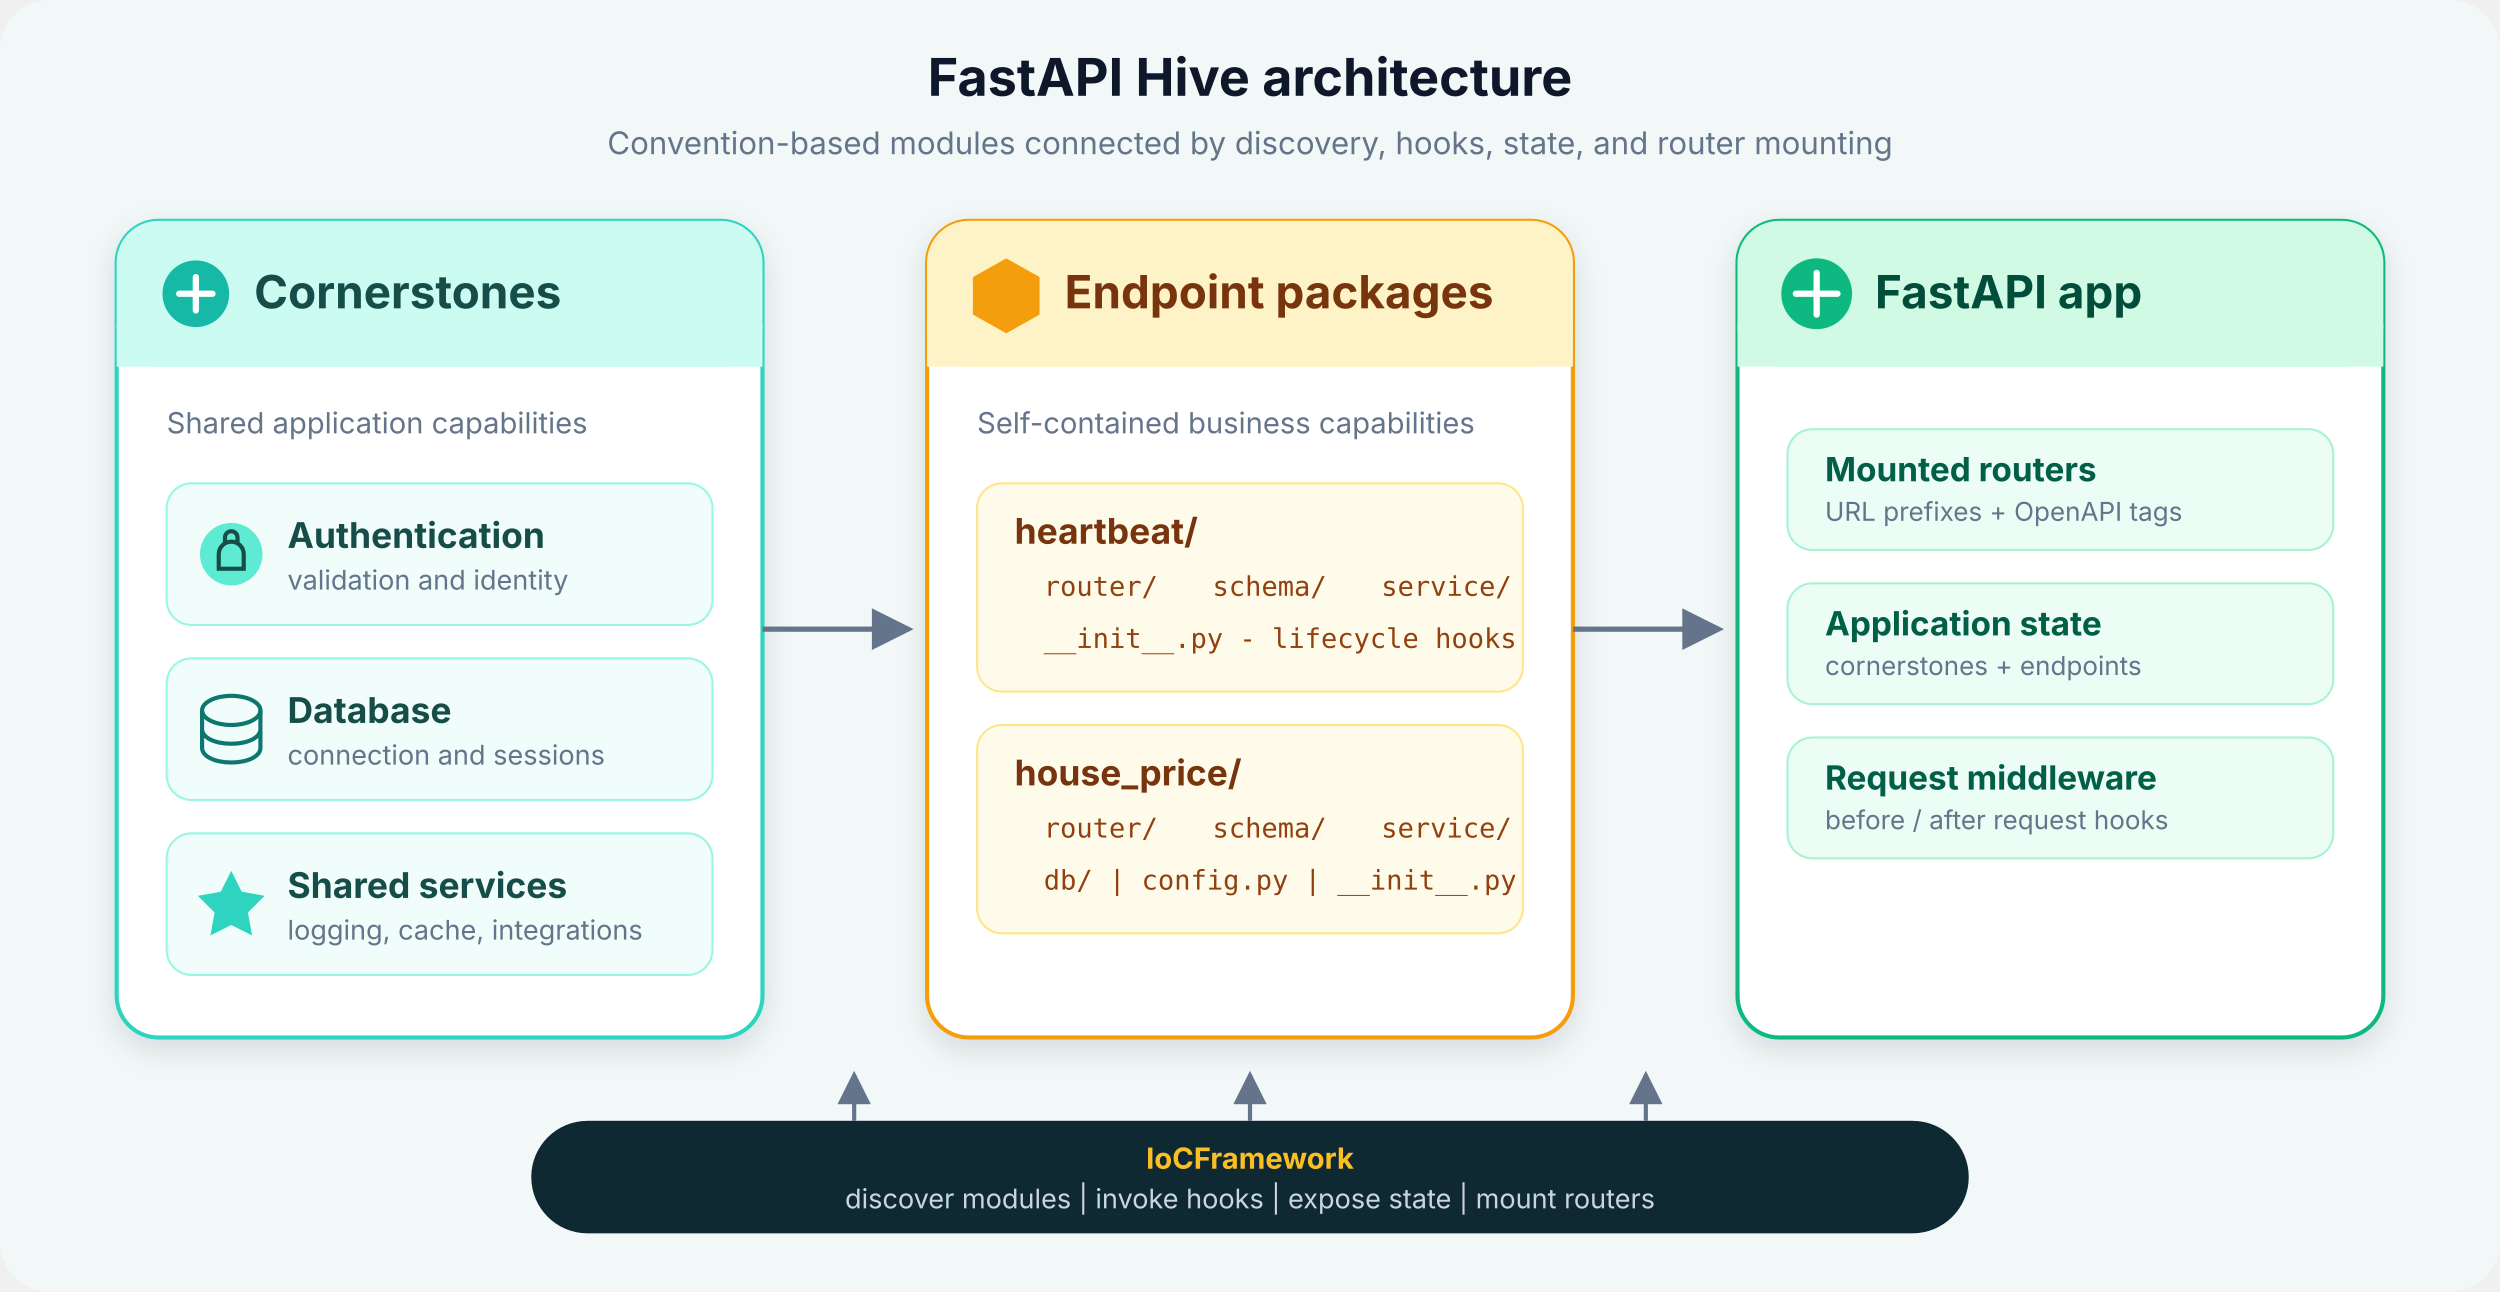
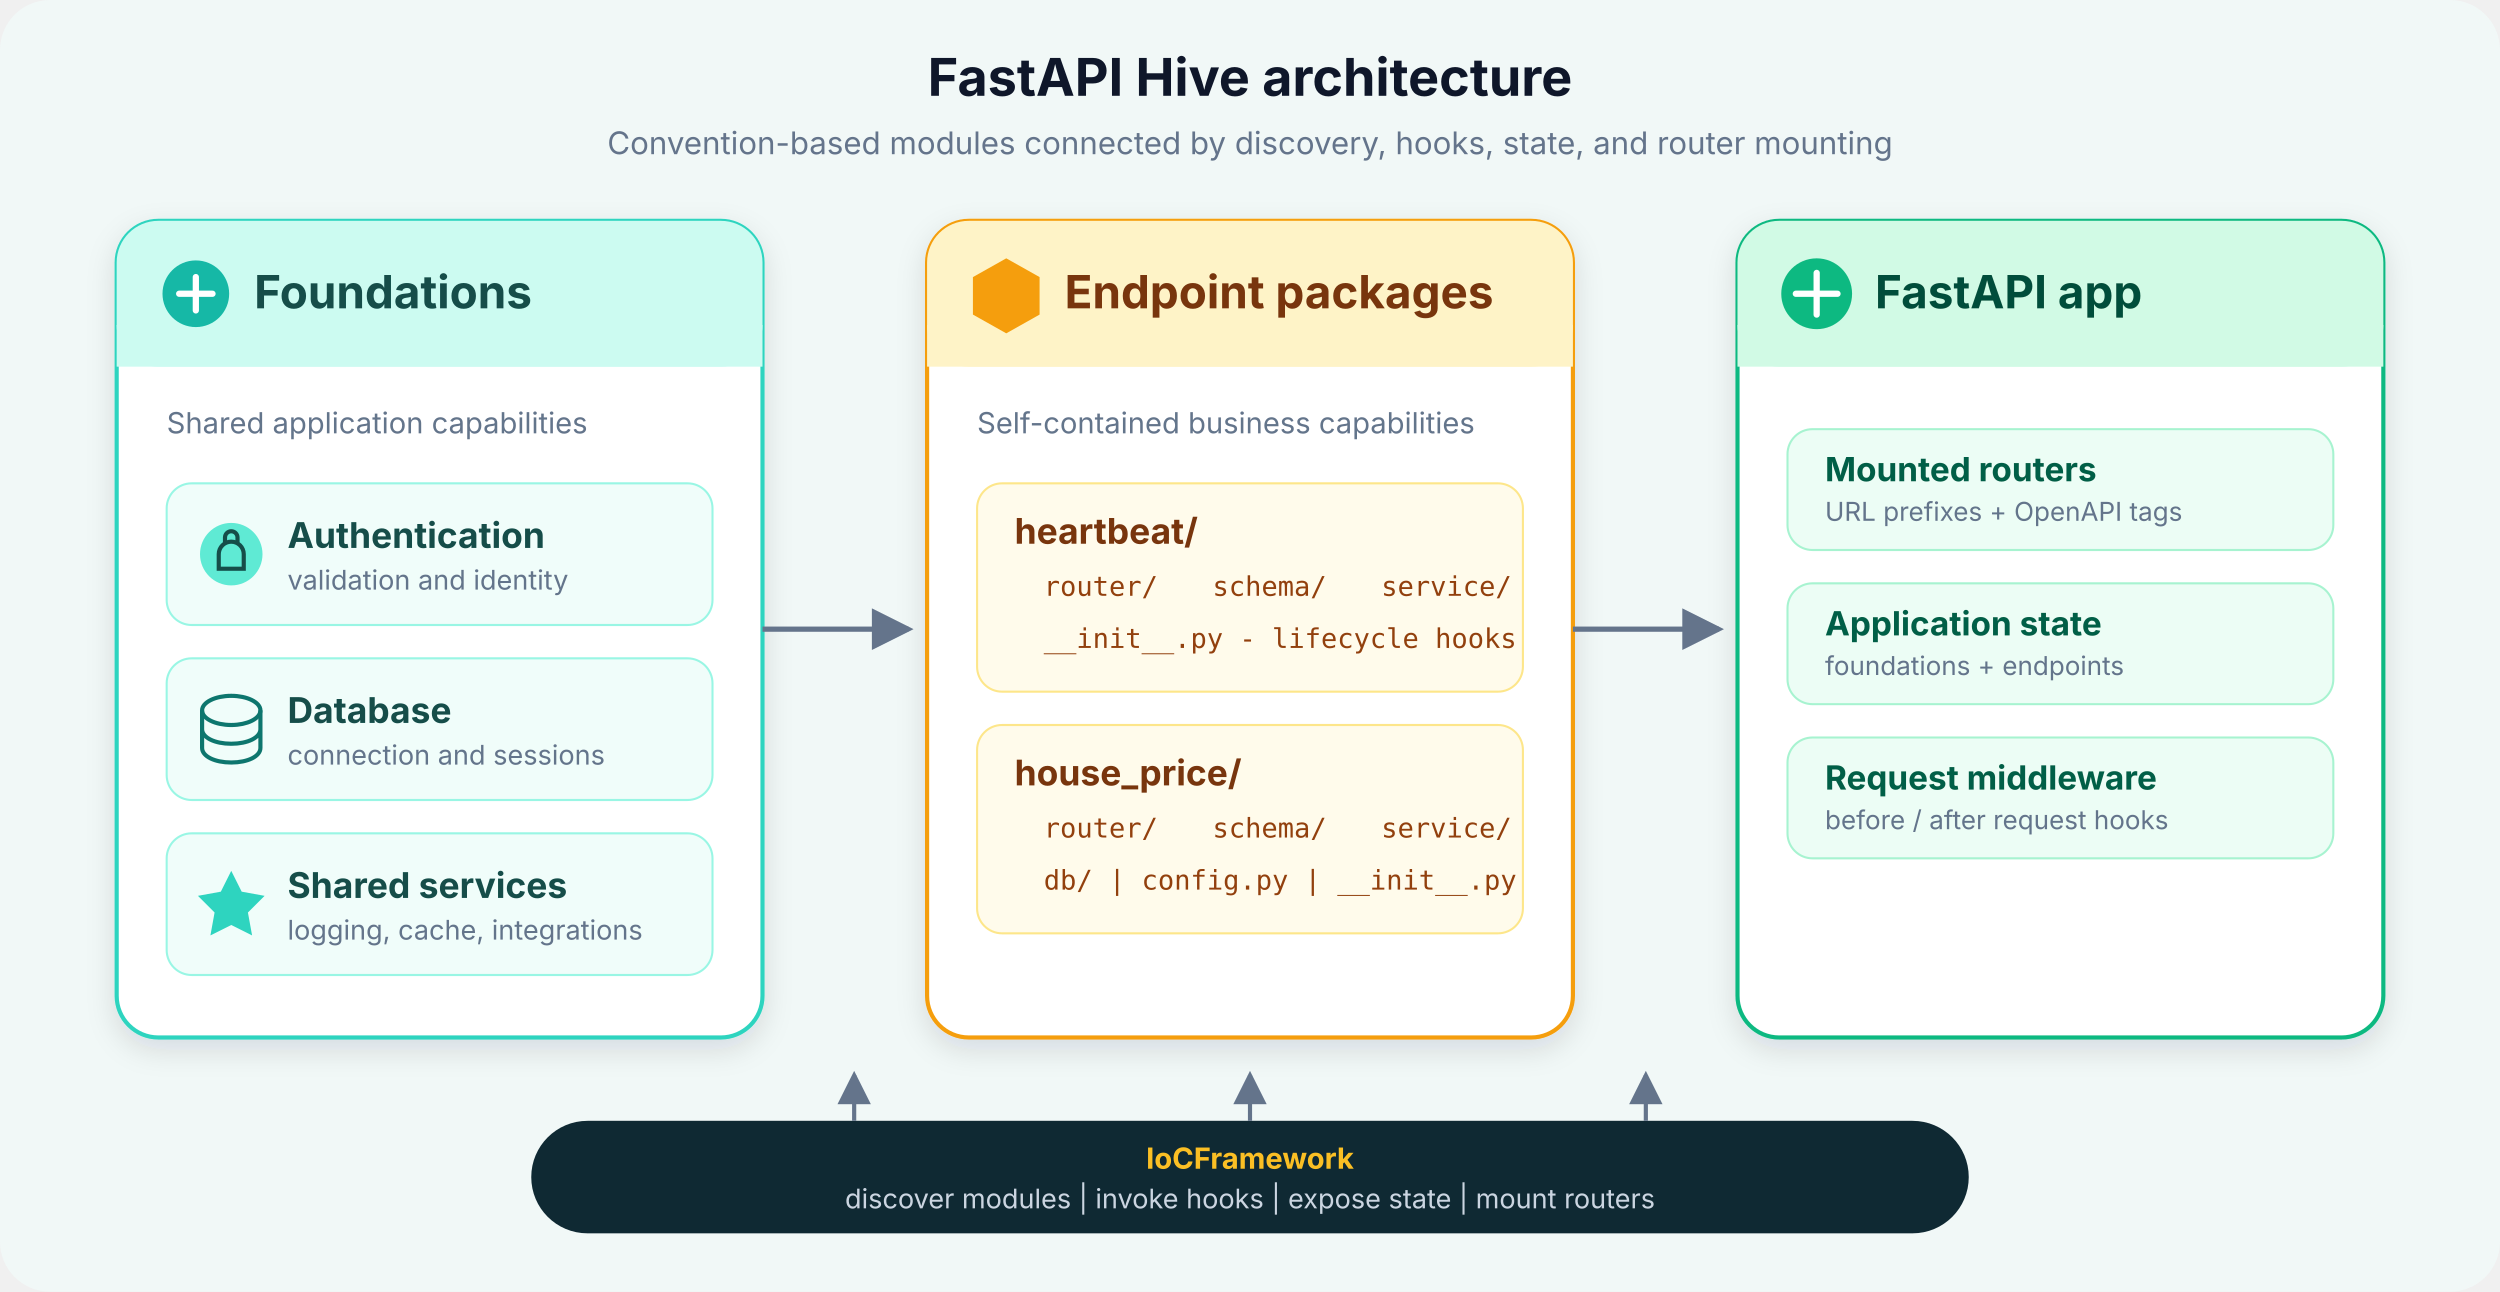
<svg xmlns="http://www.w3.org/2000/svg" width="1200" height="620" viewBox="0 0 1200 620" role="img" aria-labelledby="title desc">
  <defs>
    <linearGradient id="panel" x1="0" y1="0" x2="1" y2="1">
      <stop offset="0" stop-color="#f8fafc" />
      <stop offset="1" stop-color="#eef8f7" />
    </linearGradient>
    <marker id="arrow" markerWidth="8" markerHeight="8" refX="7" refY="4" orient="auto">
      <path d="M0 0 8 4 0 8Z" fill="#64748b" />
    </marker>
    <filter id="shadow" x="-10%" y="-20%" width="120%" height="150%">
      <feDropShadow dx="0" dy="5" stdDeviation="7" flood-color="#0f172a" flood-opacity=".12" />
    </filter>
  </defs>
  <rect width="1200" height="620" rx="24" fill="#f1f8f7" />
  <text x="600" y="46" text-anchor="middle" font-family="Inter,Segoe UI,sans-serif" font-size="25" font-weight="750" fill="#0f172a">FastAPI Hive architecture</text>
  <text x="600" y="74" text-anchor="middle" font-family="Inter,Segoe UI,sans-serif" font-size="15" fill="#64748b">Convention-based modules connected by discovery, hooks, state, and router mounting</text>
  <g transform="translate(56 106)" filter="url(#shadow)">
    <rect width="310" height="392" rx="20" fill="#fff" stroke="#2dd4bf" stroke-width="2" />
    <rect width="310" height="70" rx="20" fill="#ccfbf1" />
    <path d="M0 50h310v20H0Z" fill="#ccfbf1" />
    <circle cx="38" cy="35" r="16" fill="#14b8a6" />
    <path d="M30 35h16M38 27v16" stroke="#fff" stroke-width="3" stroke-linecap="round" />
-     <text x="66" y="42" font-family="Inter,Segoe UI,sans-serif" font-size="22" font-weight="750" fill="#134e4a">Cornerstones</text>
+     <text x="66" y="42" font-family="Inter,Segoe UI,sans-serif" font-size="22" font-weight="750" fill="#134e4a">Foundations</text>
    <text x="24" y="102" font-family="Inter,Segoe UI,sans-serif" font-size="14" fill="#64748b">Shared application capabilities</text>
    <g transform="translate(24 126)">
      <rect width="262" height="68" rx="12" fill="#f0fdfa" stroke="#99f6e4" />
      <circle cx="31" cy="34" r="15" fill="#5eead4" />
      <path d="M25 34a6 6 0 1 1 12 0v7H25Zm3-5v-3a3 3 0 0 1 6 0v3" fill="none" stroke="#134e4a" stroke-width="2" />
      <text x="58" y="31" font-family="Inter,Segoe UI,sans-serif" font-size="17" font-weight="700" fill="#134e4a">Authentication</text>
      <text x="58" y="51" font-family="Inter,Segoe UI,sans-serif" font-size="13" fill="#64748b">validation and identity</text>
    </g>
    <g transform="translate(24 210)">
      <rect width="262" height="68" rx="12" fill="#f0fdfa" stroke="#99f6e4" />
      <ellipse cx="31" cy="25" rx="14" ry="7" fill="none" stroke="#0f766e" stroke-width="2" />
      <path d="M17 25v18c0 4 6 7 14 7s14-3 14-7V25M17 34c0 4 6 7 14 7s14-3 14-7" fill="none" stroke="#0f766e" stroke-width="2" />
      <text x="58" y="31" font-family="Inter,Segoe UI,sans-serif" font-size="17" font-weight="700" fill="#134e4a">Database</text>
      <text x="58" y="51" font-family="Inter,Segoe UI,sans-serif" font-size="13" fill="#64748b">connection and sessions</text>
    </g>
    <g transform="translate(24 294)">
      <rect width="262" height="68" rx="12" fill="#f0fdfa" stroke="#99f6e4" />
      <path d="m31 18 5 10 11 2-8 8 2 11-10-5-10 5 2-11-8-8 11-2Z" fill="#2dd4bf" />
      <text x="58" y="31" font-family="Inter,Segoe UI,sans-serif" font-size="17" font-weight="700" fill="#134e4a">Shared services</text>
      <text x="58" y="51" font-family="Inter,Segoe UI,sans-serif" font-size="13" fill="#64748b">logging, cache, integrations</text>
    </g>
  </g>
  <g transform="translate(445 106)" filter="url(#shadow)">
    <rect width="310" height="392" rx="20" fill="#fff" stroke="#f59e0b" stroke-width="2" />
    <rect width="310" height="70" rx="20" fill="#fef3c7" />
    <path d="M0 50h310v20H0Z" fill="#fef3c7" />
    <path d="m38 18 16 9v18l-16 9-16-9V27Z" fill="#f59e0b" />
    <text x="66" y="42" font-family="Inter,Segoe UI,sans-serif" font-size="22" font-weight="750" fill="#78350f">Endpoint packages</text>
    <text x="24" y="102" font-family="Inter,Segoe UI,sans-serif" font-size="14" fill="#64748b">Self-contained business capabilities</text>
    <g transform="translate(24 126)">
      <rect width="262" height="100" rx="12" fill="#fffbeb" stroke="#fde68a" />
      <text x="18" y="29" font-family="Inter,Segoe UI,sans-serif" font-size="17" font-weight="700" fill="#78350f">heartbeat/</text>
      <g font-family="ui-monospace,SFMono-Regular,monospace" font-size="13" fill="#92400e">
        <text x="32" y="54">router/</text>
        <text x="113" y="54">schema/</text>
        <text x="194" y="54">service/</text>
        <text x="32" y="79">__init__.py - lifecycle hooks</text>
      </g>
    </g>
    <g transform="translate(24 242)">
      <rect width="262" height="100" rx="12" fill="#fffbeb" stroke="#fde68a" />
      <text x="18" y="29" font-family="Inter,Segoe UI,sans-serif" font-size="17" font-weight="700" fill="#78350f">house_price/</text>
      <g font-family="ui-monospace,SFMono-Regular,monospace" font-size="13" fill="#92400e">
        <text x="32" y="54">router/</text>
        <text x="113" y="54">schema/</text>
        <text x="194" y="54">service/</text>
        <text x="32" y="79">db/ | config.py | __init__.py</text>
      </g>
    </g>
  </g>
  <g transform="translate(834 106)" filter="url(#shadow)">
    <rect width="310" height="392" rx="20" fill="#fff" stroke="#10b981" stroke-width="2" />
    <rect width="310" height="70" rx="20" fill="#d1fae5" />
    <path d="M0 50h310v20H0Z" fill="#d1fae5" />
    <circle cx="38" cy="35" r="17" fill="#10b981" />
    <path d="M28 35h20M38 25v20" stroke="#fff" stroke-width="3" stroke-linecap="round" />
    <text x="66" y="42" font-family="Inter,Segoe UI,sans-serif" font-size="22" font-weight="750" fill="#064e3b">FastAPI app</text>
    <g transform="translate(24 100)">
      <rect width="262" height="58" rx="12" fill="#ecfdf5" stroke="#a7f3d0" />
      <text x="18" y="25" font-family="Inter,Segoe UI,sans-serif" font-size="16" font-weight="700" fill="#065f46">Mounted routers</text>
      <text x="18" y="44" font-family="Inter,Segoe UI,sans-serif" font-size="12.5" fill="#64748b">URL prefixes + OpenAPI tags</text>
    </g>
    <g transform="translate(24 174)">
      <rect width="262" height="58" rx="12" fill="#ecfdf5" stroke="#a7f3d0" />
      <text x="18" y="25" font-family="Inter,Segoe UI,sans-serif" font-size="16" font-weight="700" fill="#065f46">Application state</text>
-       <text x="18" y="44" font-family="Inter,Segoe UI,sans-serif" font-size="12.5" fill="#64748b">cornerstones + endpoints</text>
+       <text x="18" y="44" font-family="Inter,Segoe UI,sans-serif" font-size="12.5" fill="#64748b">foundations + endpoints</text>
    </g>
    <g transform="translate(24 248)">
      <rect width="262" height="58" rx="12" fill="#ecfdf5" stroke="#a7f3d0" />
      <text x="18" y="25" font-family="Inter,Segoe UI,sans-serif" font-size="16" font-weight="700" fill="#065f46">Request middleware</text>
      <text x="18" y="44" font-family="Inter,Segoe UI,sans-serif" font-size="12.5" fill="#64748b">before / after request hooks</text>
    </g>
  </g>
  <path d="M366 302h70" stroke="#64748b" stroke-width="2.5" marker-end="url(#arrow)" />
  <path d="M755 302h70" stroke="#64748b" stroke-width="2.5" marker-end="url(#arrow)" />
  <g transform="translate(255 538)">
    <rect width="690" height="54" rx="27" fill="#0f2933" />
    <text x="345" y="23" text-anchor="middle" font-family="Inter,Segoe UI,sans-serif" font-size="14" font-weight="700" fill="#fbbf24">IoCFramework</text>
    <text x="345" y="42" text-anchor="middle" font-family="Inter,Segoe UI,sans-serif" font-size="13" fill="#cbd5e1">discover modules | invoke hooks | expose state | mount routers</text>
  </g>
  <path d="M410 538v-22" stroke="#64748b" stroke-width="2" marker-end="url(#arrow)" />
  <path d="M600 538v-22" stroke="#64748b" stroke-width="2" marker-end="url(#arrow)" />
  <path d="M790 538v-22" stroke="#64748b" stroke-width="2" marker-end="url(#arrow)" />
</svg>
